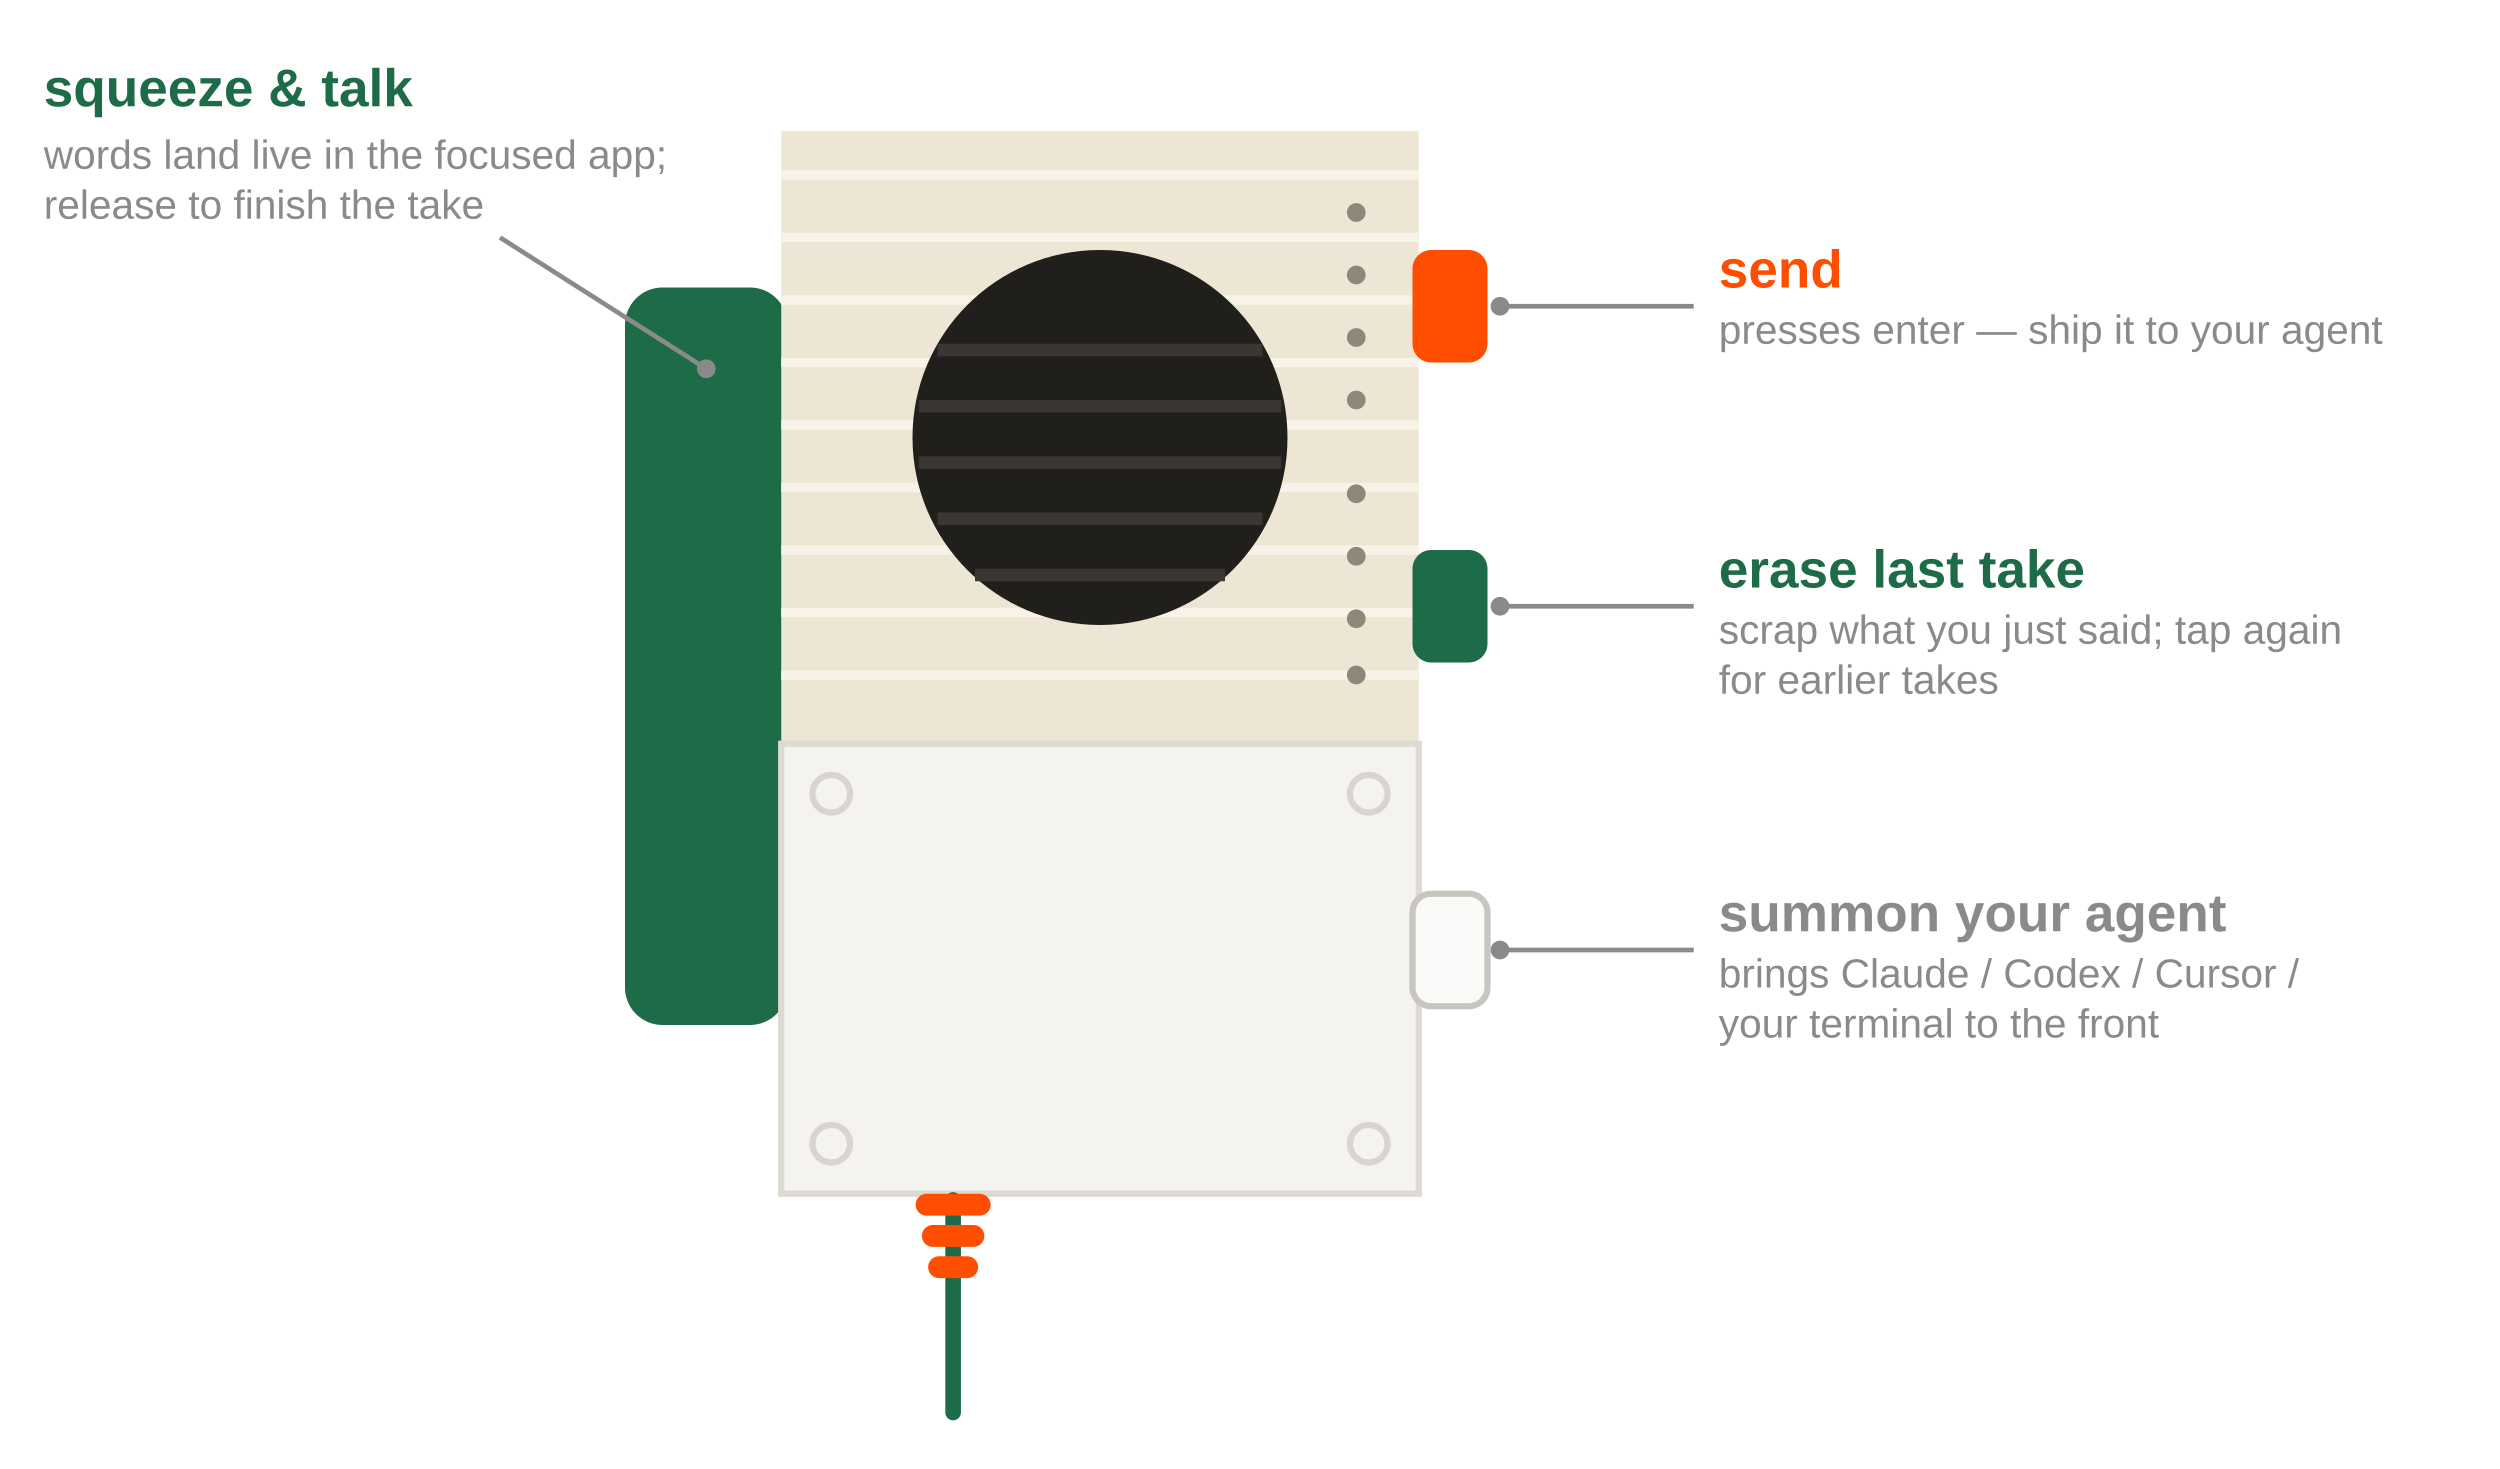
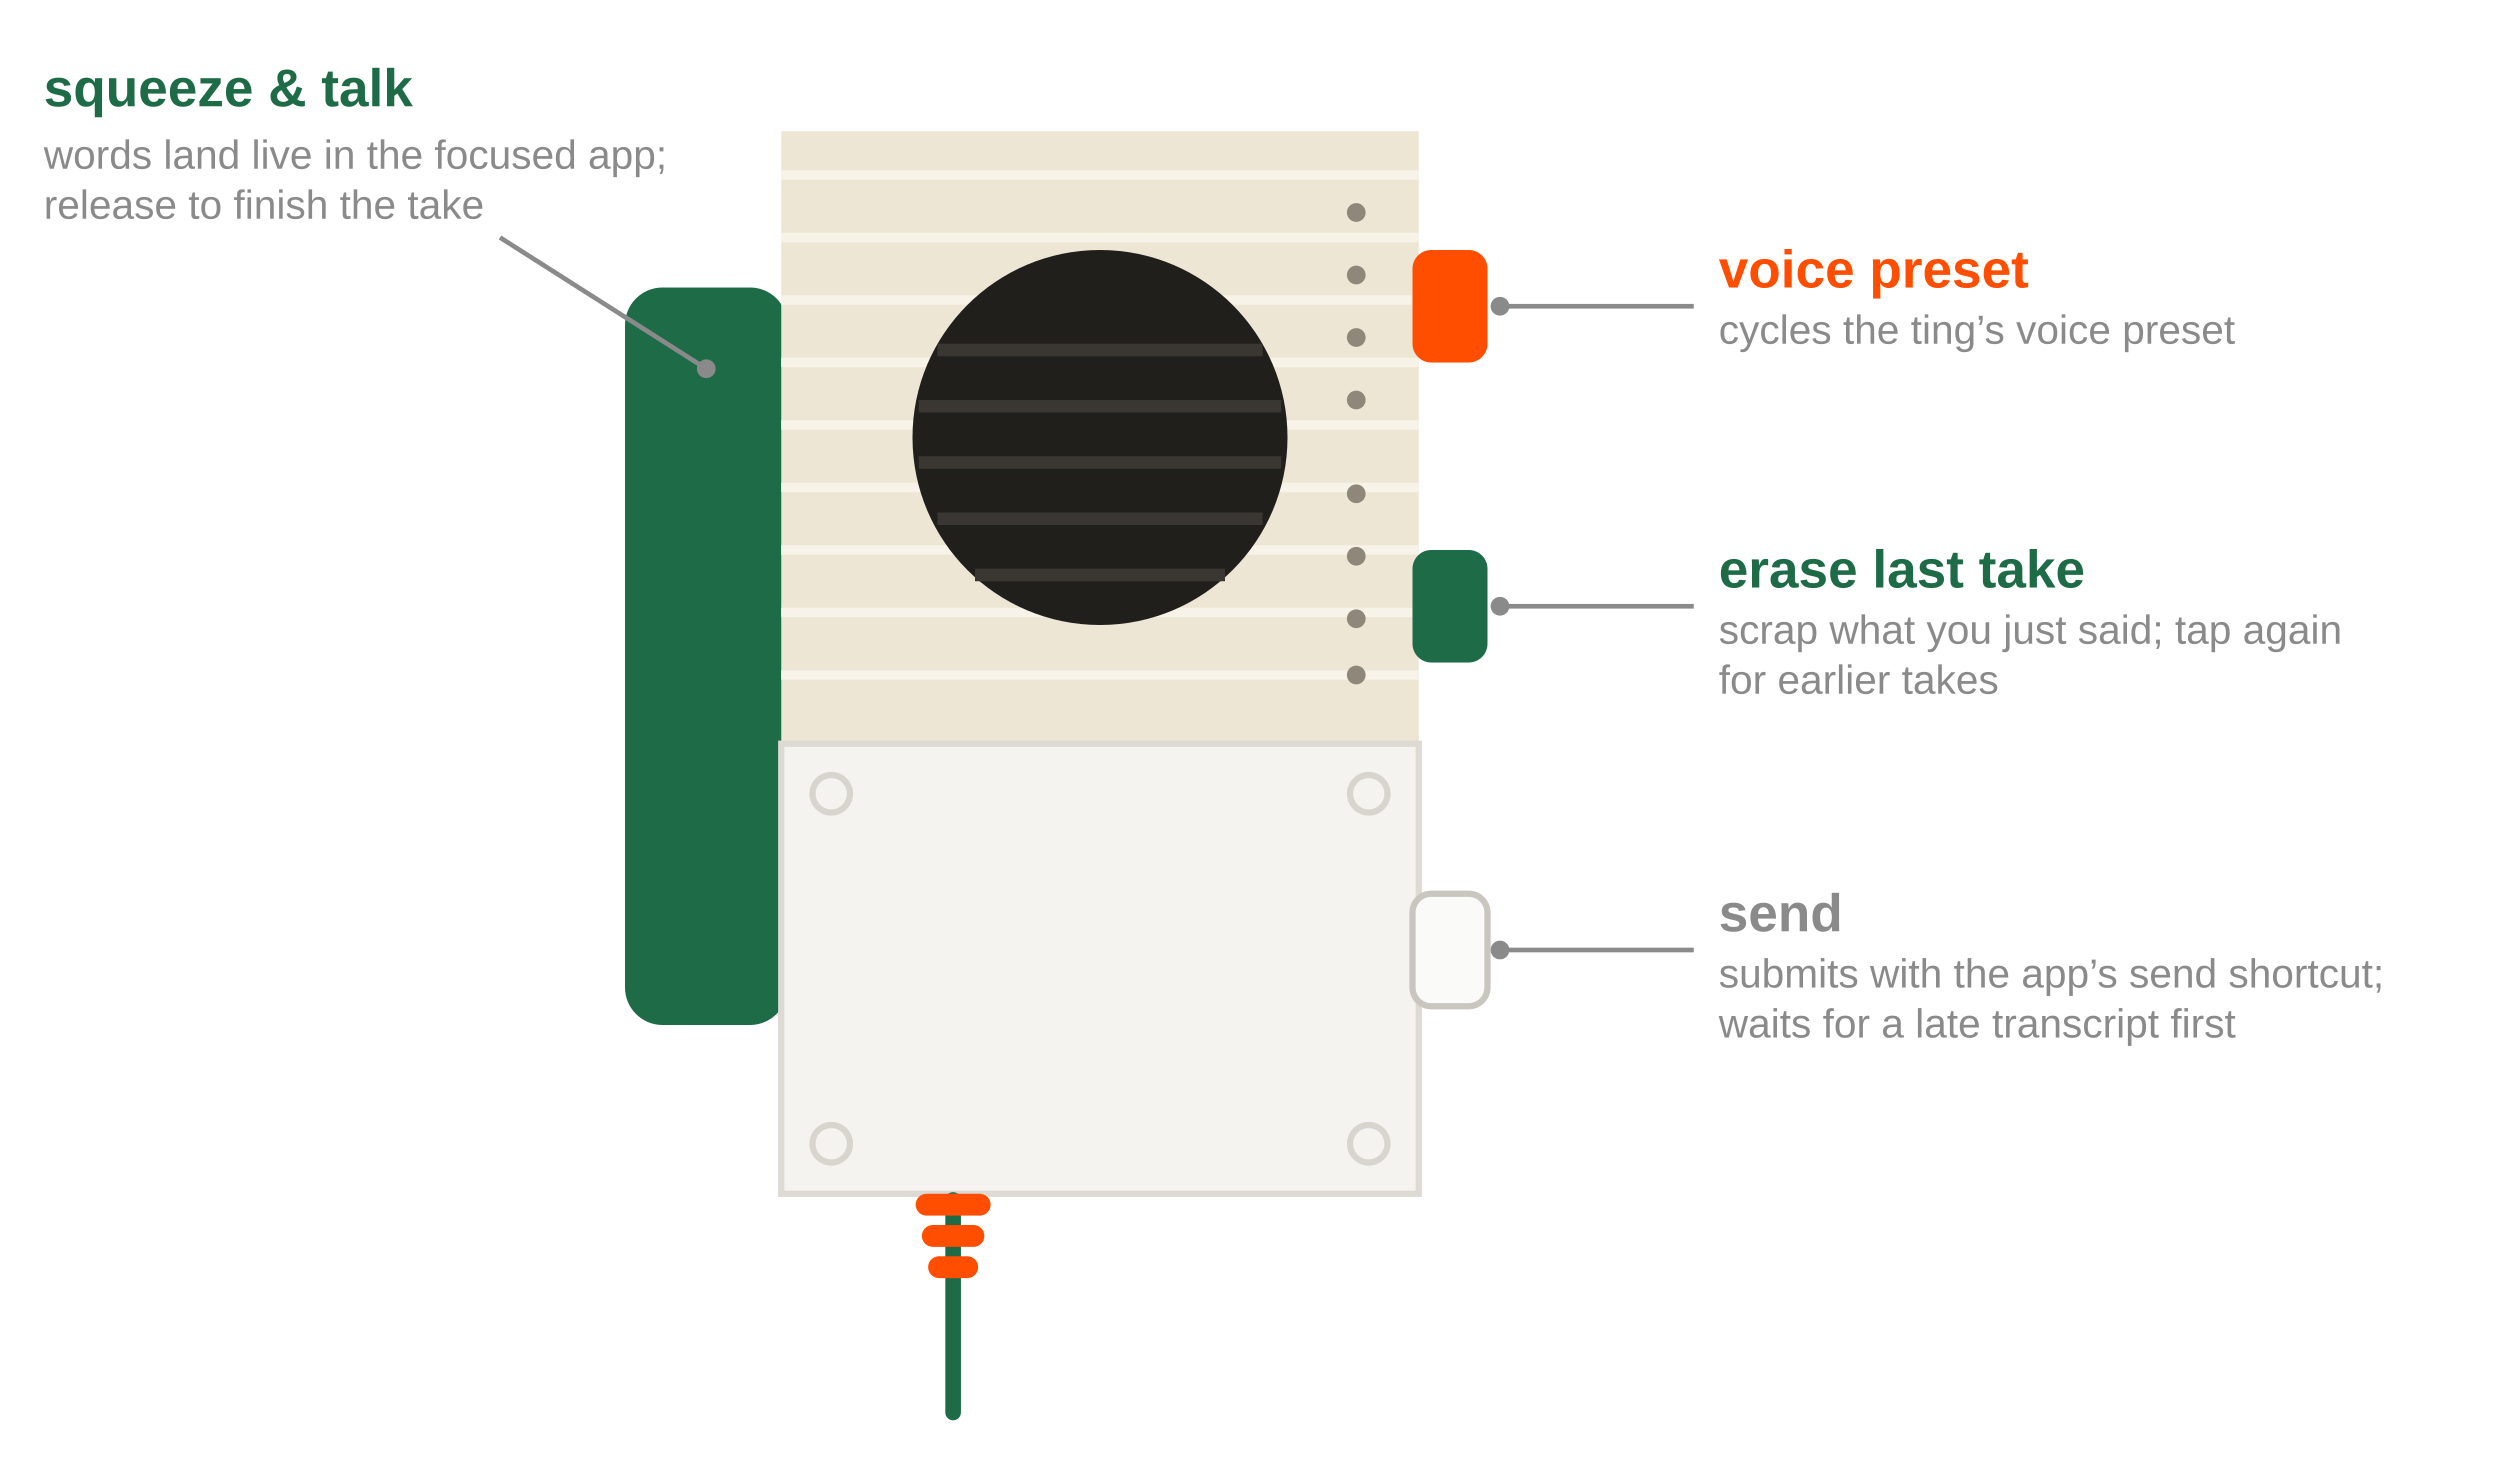
<svg xmlns="http://www.w3.org/2000/svg" width="800" height="470" viewBox="0 0 800 470" font-family="ui-sans-serif, -apple-system, 'Helvetica Neue', Arial, sans-serif">
  <rect x="200" y="92" width="52" height="236" rx="12" fill="#1E6B47" />
  <rect x="250" y="42" width="204" height="196" fill="#EDE6D5" />
  <g stroke="#F7F3E8" stroke-width="3">
    <line x1="250" y1="56" x2="454" y2="56" />
    <line x1="250" y1="76" x2="454" y2="76" />
    <line x1="250" y1="96" x2="454" y2="96" />
    <line x1="250" y1="116" x2="454" y2="116" />
    <line x1="250" y1="136" x2="454" y2="136" />
    <line x1="250" y1="156" x2="454" y2="156" />
    <line x1="250" y1="176" x2="454" y2="176" />
    <line x1="250" y1="196" x2="454" y2="196" />
    <line x1="250" y1="216" x2="454" y2="216" />
  </g>
  <circle cx="352" cy="140" r="60" fill="#211F1C" />
  <g stroke="#3A3733" stroke-width="4">
    <line x1="300" y1="112" x2="404" y2="112" />
    <line x1="294" y1="130" x2="410" y2="130" />
    <line x1="294" y1="148" x2="410" y2="148" />
    <line x1="300" y1="166" x2="404" y2="166" />
    <line x1="312" y1="184" x2="392" y2="184" />
  </g>
  <g fill="#8F887A">
    <circle cx="434" cy="68" r="3" />
    <circle cx="434" cy="88" r="3" />
    <circle cx="434" cy="108" r="3" />
    <circle cx="434" cy="128" r="3" />
    <circle cx="434" cy="158" r="3" />
    <circle cx="434" cy="178" r="3" />
    <circle cx="434" cy="198" r="3" />
    <circle cx="434" cy="216" r="3" />
  </g>
  <rect x="250" y="238" width="204" height="144" fill="#F4F3F0" />
  <rect x="250" y="238" width="204" height="144" fill="none" stroke="#DDDAD3" stroke-width="2" />
  <g fill="none" stroke="#D8D5CE" stroke-width="2">
    <circle cx="266" cy="254" r="6" />
    <circle cx="438" cy="254" r="6" />
    <circle cx="266" cy="366" r="6" />
    <circle cx="438" cy="366" r="6" />
  </g>
  <rect x="452" y="80" width="24" height="36" rx="6" fill="#FF4E00" />
  <rect x="452" y="176" width="24" height="36" rx="6" fill="#1E6B47" />
  <rect x="452" y="286" width="24" height="36" rx="6" fill="#FAFAF8" stroke="#C9C6BF" stroke-width="2" />
  <path d="M 305 384 C 305 414 305 434 305 452" fill="none" stroke="#1E6B47" stroke-width="5" stroke-linecap="round" />
  <g fill="#FF4E00">
    <rect x="293" y="382" width="24" height="7" rx="3.5" />
    <rect x="295" y="392" width="20" height="7" rx="3.5" />
    <rect x="297" y="402" width="16" height="7" rx="3.5" />
  </g>
  <g stroke="#8A8A8A" stroke-width="1.5" fill="none">
    <path d="M 160 76 L 226 118" />
    <path d="M 480 98  L 542 98" />
    <path d="M 480 194 L 542 194" />
    <path d="M 480 304 L 542 304" />
  </g>
  <g fill="#8A8A8A">
    <circle cx="226" cy="118" r="3" />
    <circle cx="480" cy="98" r="3" />
    <circle cx="480" cy="194" r="3" />
    <circle cx="480" cy="304" r="3" />
  </g>
  <g>
    <text x="14" y="34" font-size="17" font-weight="700" fill="#1E6B47">squeeze &amp; talk</text>
    <text x="14" y="54" font-size="13" fill="#8A8A8A">words land live in the focused app;</text>
    <text x="14" y="70" font-size="13" fill="#8A8A8A">release to finish the take</text>
  </g>
  <g>
-     <text x="550" y="92" font-size="17" font-weight="700" fill="#FF4E00">send</text>
-     <text x="550" y="110" font-size="13" fill="#8A8A8A">presses enter — ship it to your agent</text>
+     <text x="550" y="92" font-size="17" font-weight="700" fill="#FF4E00">voice preset</text>
+     <text x="550" y="110" font-size="13" fill="#8A8A8A">cycles the ting’s voice preset</text>
    <text x="550" y="188" font-size="17" font-weight="700" fill="#1E6B47">erase last take</text>
    <text x="550" y="206" font-size="13" fill="#8A8A8A">scrap what you just said; tap again</text>
    <text x="550" y="222" font-size="13" fill="#8A8A8A">for earlier takes</text>
-     <text x="550" y="298" font-size="17" font-weight="700" fill="#8A8A8A">summon your agent</text>
-     <text x="550" y="316" font-size="13" fill="#8A8A8A">brings Claude / Codex / Cursor /</text>
-     <text x="550" y="332" font-size="13" fill="#8A8A8A">your terminal to the front</text>
+     <text x="550" y="298" font-size="17" font-weight="700" fill="#8A8A8A">send</text>
+     <text x="550" y="316" font-size="13" fill="#8A8A8A">submits with the app’s send shortcut;</text>
+     <text x="550" y="332" font-size="13" fill="#8A8A8A">waits for a late transcript first</text>
  </g>
</svg>
